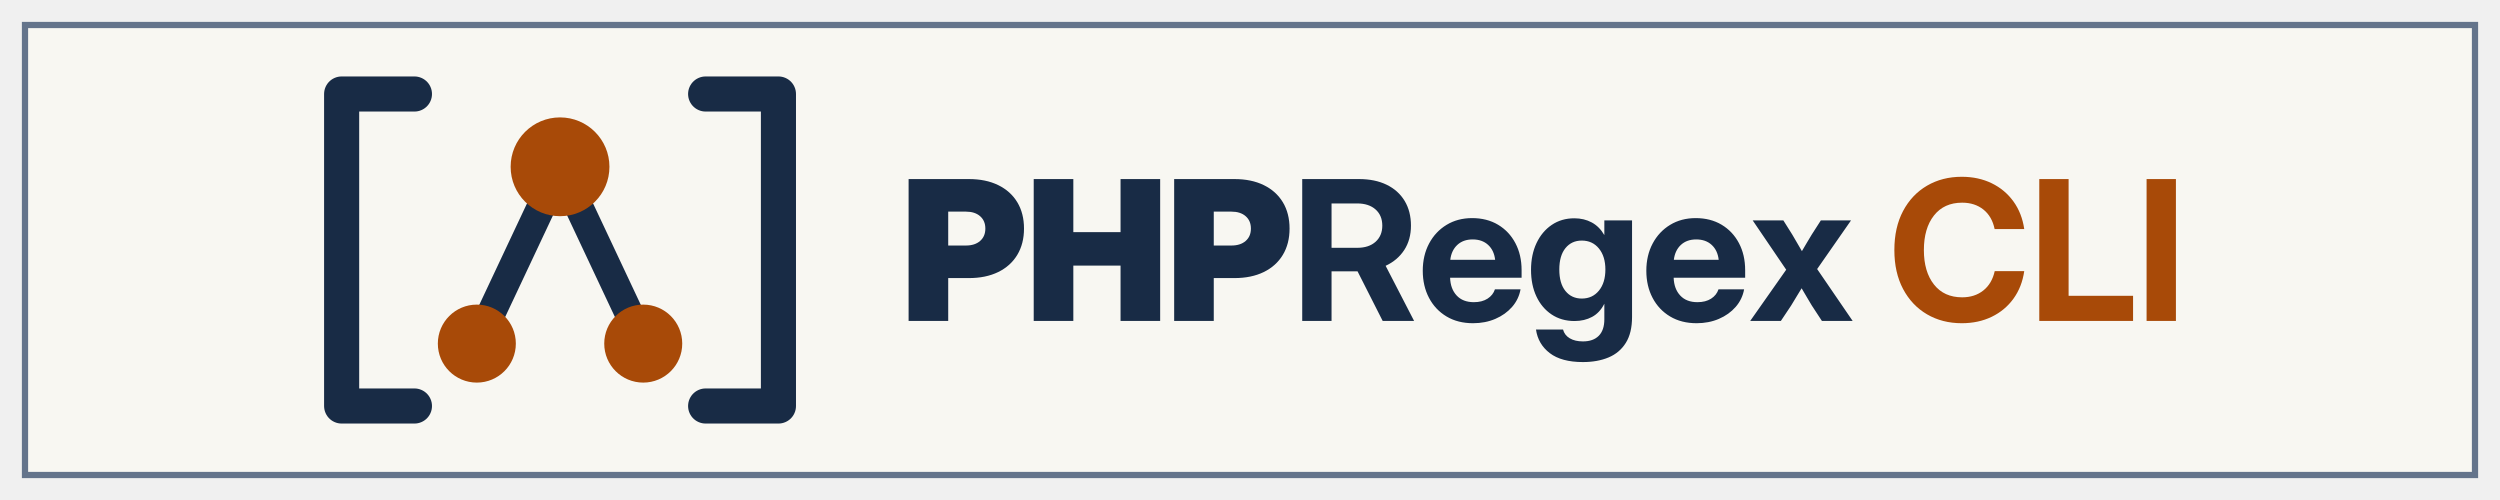
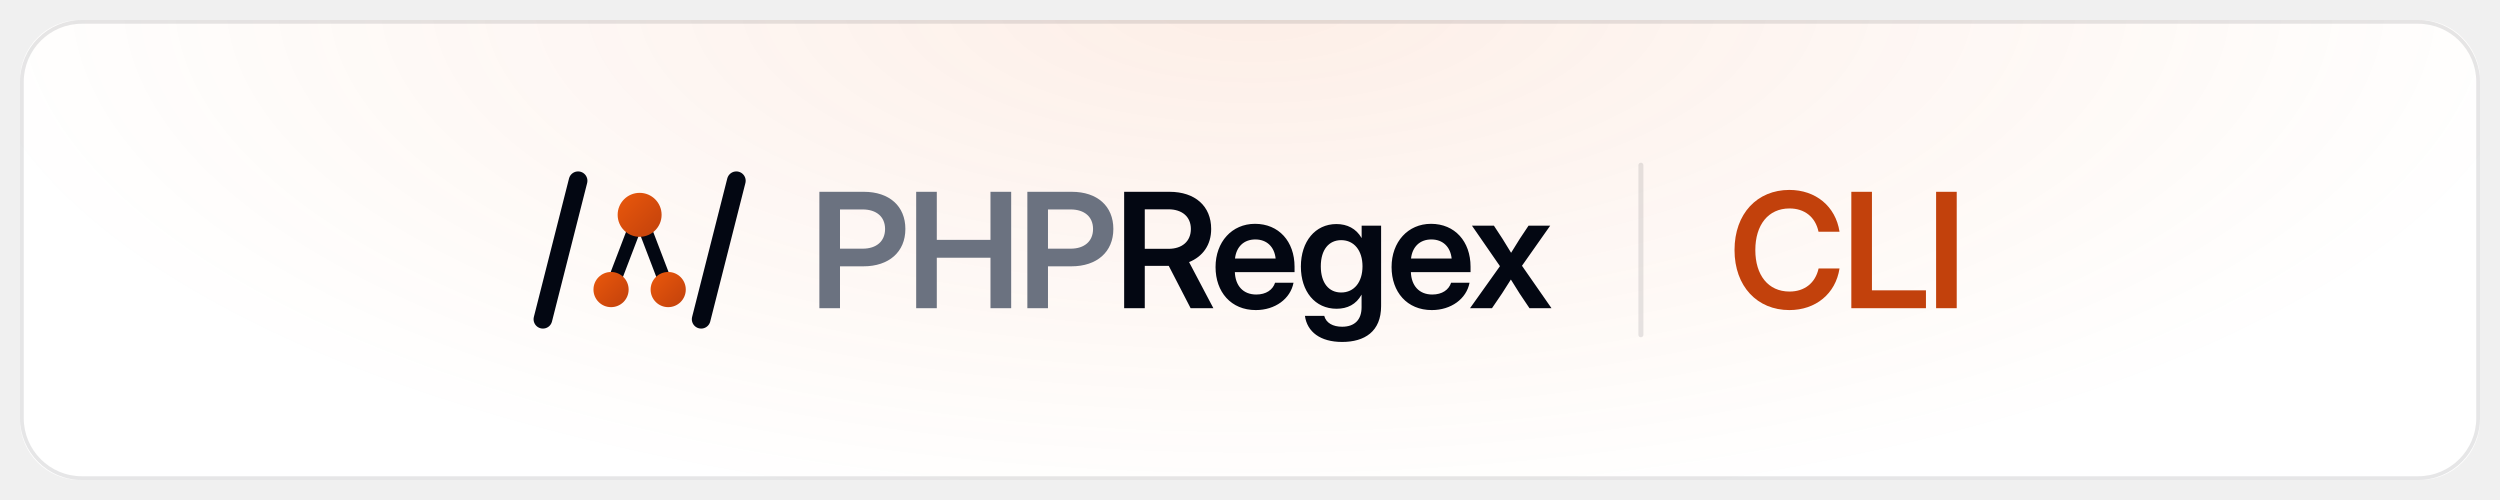
- <svg xmlns="http://www.w3.org/2000/svg" viewBox="0 0 1000 200" width="1000" height="200" role="img">
-   <style>.paper{fill:#F8F7F2}.ink-f{fill:#182B45}.ink-s{stroke:#182B45;fill:none}.amber-f{fill:#A84A08}</style>
-   <rect x="10" y="10" width="980" height="180" class="paper" stroke="#64748B" stroke-width="2.5" />
-   <g transform="translate(224.0146 100) scale(0.52)">
-     <g fill="none" class="ink-s" stroke-width="27" stroke-linecap="round" stroke-linejoin="round">
-       <path d="M-112-120H-168V120H-112" />
-       <path d="M112-120H168V120H112" />
+ <svg xmlns="http://www.w3.org/2000/svg" viewBox="0 0 1000 200" width="1000" height="200" role="img" aria-label="PHPRegex CLI">
+   <defs>
+     <linearGradient id="n" x1="0" y1="0" x2="1" y2="1">
+       <stop offset="0" stop-color="#EA580C" />
+       <stop offset="1" stop-color="#C2410C" />
+     </linearGradient>
+     <radialGradient id="halo" cx="500" cy="0" r="1" gradientUnits="userSpaceOnUse" gradientTransform="translate(500 0) scale(520 210) translate(-500 0)">
+       <stop offset="0" stop-color="rgba(234,88,12,0.10)" />
+       <stop offset="1" stop-color="rgba(234,88,12,0.10)" stop-opacity="0" />
+     </radialGradient>
+   </defs>
+   <rect x="8" y="8" width="984" height="184" rx="24" fill="#FFFFFF" />
+   <rect x="8" y="8" width="984" height="184" rx="24" fill="url(#halo)" />
+   <rect x="8.75" y="8.75" width="982.5" height="182.5" rx="24" fill="none" stroke="rgba(3,7,18,0.10)" stroke-width="1.5" />
+   <g transform="translate(255.85 100.00) scale(0.2198)">
+     <g fill="none" stroke="#030712" stroke-linecap="round">
+       <path d="M-176 126L-112 -126M112 126L176 -126" stroke-width="34" />
+       <path d="M0 -64L-52 72M0 -64L52 72" stroke-width="24" />
    </g>
-     <g transform="translate(0 14)">
-       <path d="M0-78L-64 58M0-78L64 58" fill="none" class="ink-s" stroke-width="22" stroke-linecap="round" />
-       <circle cx="0" cy="-78" r="38" class="amber-f" />
-       <circle cx="-64" cy="58" r="30" class="amber-f" />
-       <circle cx="64" cy="58" r="30" class="amber-f" />
+     <g fill="url(#n)">
+       <circle cx="0" cy="-64" r="40" />
+       <circle cx="-52" cy="72" r="32" />
+       <circle cx="52" cy="72" r="32" />
    </g>
  </g>
-   <g transform="translate(360.3946 128.374)">
-     <path d="M3.047 0.0V-56.748H27.155Q33.935 -56.748 38.886 -54.33Q43.837 -51.911 46.522 -47.474Q49.207 -43.037 49.207 -36.943Q49.207 -30.888 46.522 -26.432Q43.837 -21.976 38.886 -19.557Q33.935 -17.139 27.155 -17.139H18.891V0.0ZM18.891 -30.164H25.975Q29.555 -30.164 31.649 -31.992Q33.744 -33.82 33.744 -36.943Q33.744 -40.066 31.649 -41.895Q29.555 -43.723 25.975 -43.723H18.891ZM53.092 0.0V-56.748H68.936V-35.534H87.826V-56.748H103.67V0.0H87.826V-22.128H68.936V0.0ZM109.269 0.0V-56.748H133.377Q140.156 -56.748 145.107 -54.33Q150.059 -51.911 152.744 -47.474Q155.429 -43.037 155.429 -36.943Q155.429 -30.888 152.744 -26.432Q150.059 -21.976 145.107 -19.557Q140.156 -17.139 133.377 -17.139H125.112V0.0ZM125.112 -30.164H132.196Q135.776 -30.164 137.871 -31.992Q139.966 -33.82 139.966 -36.943Q139.966 -40.066 137.871 -41.895Q135.776 -43.723 132.196 -43.723H125.112Z" class="ink-f" />
-     <path transform="translate(156.2666 0)" d="M4.228 0.0V-56.748H26.927Q33.325 -56.748 37.991 -54.482Q42.656 -52.216 45.189 -48.026Q47.722 -43.837 47.722 -38.124Q47.722 -32.487 45.037 -28.374Q42.352 -24.261 37.591 -22.052L48.979 0.0H36.41L26.355 -19.843Q26.317 -19.843 26.241 -19.843H15.958V0.0ZM15.958 -29.25H26.241Q30.888 -29.25 33.573 -31.668Q36.258 -34.087 36.258 -38.124Q36.258 -42.199 33.554 -44.599Q30.85 -46.998 26.203 -46.998H15.958ZM72.554 0.914Q66.46 0.914 61.947 -1.79Q57.434 -4.494 54.939 -9.236Q52.444 -13.978 52.444 -20.071Q52.444 -26.203 54.977 -30.964Q57.51 -35.725 61.966 -38.429Q66.422 -41.133 72.173 -41.133Q78.114 -41.133 82.551 -38.486Q86.988 -35.839 89.483 -31.135Q91.978 -26.432 91.978 -20.3V-17.291H63.375Q63.527 -12.835 66.003 -10.169Q68.479 -7.503 72.896 -7.503Q76.172 -7.503 78.362 -8.912Q80.552 -10.321 81.313 -12.645H91.559Q90.835 -8.646 88.169 -5.599Q85.503 -2.552 81.466 -0.819Q77.429 0.914 72.554 0.914ZM63.451 -24.451H81.39Q80.971 -28.222 78.59 -30.412Q76.21 -32.602 72.401 -32.602Q68.631 -32.602 66.27 -30.412Q63.908 -28.222 63.451 -24.451ZM116.505 16.453Q107.936 16.453 103.251 12.873Q98.566 9.293 97.729 3.428H108.545Q109.154 5.713 111.249 6.951Q113.344 8.188 116.505 8.188Q120.618 8.188 122.846 5.941Q125.074 3.694 125.074 -0.647V-6.817H125.036Q123.246 -3.275 120.18 -1.619Q117.114 0.038 113.153 0.038Q107.897 0.038 103.975 -2.59Q100.052 -5.218 97.9 -9.807Q95.748 -14.396 95.748 -20.414Q95.748 -26.47 97.938 -31.116Q100.128 -35.763 104.032 -38.41Q107.936 -41.057 113.077 -41.057Q116.962 -41.057 120.028 -39.4Q123.094 -37.743 125.036 -34.392H125.074V-40.219H136.157V-1.562Q136.157 4.799 133.663 8.779Q131.168 12.759 126.75 14.606Q122.332 16.453 116.505 16.453ZM116.048 -8.95Q120.313 -8.95 122.903 -12.111Q125.493 -15.272 125.493 -20.566Q125.493 -25.822 122.903 -28.983Q120.313 -32.145 116.048 -32.145Q111.973 -32.145 109.516 -29.117Q107.06 -26.089 107.06 -20.566Q107.06 -15.006 109.516 -11.978Q111.973 -8.95 116.048 -8.95ZM161.979 0.914Q155.886 0.914 151.373 -1.79Q146.859 -4.494 144.365 -9.236Q141.87 -13.978 141.87 -20.071Q141.87 -26.203 144.403 -30.964Q146.936 -35.725 151.392 -38.429Q155.848 -41.133 161.599 -41.133Q167.54 -41.133 171.977 -38.486Q176.414 -35.839 178.909 -31.135Q181.403 -26.432 181.403 -20.3V-17.291H152.801Q152.953 -12.835 155.429 -10.169Q157.904 -7.503 162.322 -7.503Q165.598 -7.503 167.788 -8.912Q169.978 -10.321 170.739 -12.645H180.984Q180.261 -8.646 177.595 -5.599Q174.929 -2.552 170.892 -0.819Q166.854 0.914 161.979 0.914ZM152.877 -24.451H170.815Q170.396 -28.222 168.016 -30.412Q165.636 -32.602 161.827 -32.602Q158.057 -32.602 155.695 -30.412Q153.334 -28.222 152.877 -24.451ZM183.422 0.0 197.818 -20.49 184.412 -40.219H196.676L200.218 -34.582Q201.246 -32.83 202.198 -31.192Q203.15 -29.555 204.103 -27.917Q205.055 -29.555 206.026 -31.192Q206.997 -32.83 208.063 -34.582L211.682 -40.219H223.755L210.196 -20.757L224.402 0.0H212.101L208.063 -6.17Q206.959 -7.998 205.969 -9.693Q204.979 -11.388 203.988 -13.063Q202.96 -11.388 201.932 -9.693Q200.903 -7.998 199.799 -6.17L195.686 0.0Z" class="ink-f" />
-     <path transform="translate(394.9512 0)" d="M29.364 0.914Q21.557 0.914 15.463 -2.647Q9.369 -6.208 5.884 -12.778Q2.399 -19.348 2.399 -28.336Q2.399 -37.4 5.884 -43.97Q9.369 -50.54 15.463 -54.101Q21.557 -57.662 29.364 -57.662Q36.029 -57.662 41.342 -55.072Q46.655 -52.482 50.045 -47.779Q53.435 -43.075 54.349 -36.753H42.504Q41.476 -41.78 38.029 -44.542Q34.582 -47.303 29.517 -47.303Q22.28 -47.303 18.243 -42.18Q14.206 -37.058 14.206 -28.336Q14.206 -19.69 18.243 -14.568Q22.28 -9.445 29.517 -9.445Q34.544 -9.445 37.991 -12.188Q41.438 -14.93 42.542 -19.919H54.349Q53.435 -13.597 50.045 -8.912Q46.655 -4.228 41.342 -1.657Q36.029 0.914 29.364 0.914ZM60.366 0.0V-56.748H72.097V-10.055H97.881V0.0ZM115.02 -56.748V0.0H103.289V-56.748Z" class="amber-f" />
-   </g>
+   <path d="M327.75 123.28H336V106.53H345.37C355.59 106.53 362.15 100.75 362.15 91.59C362.15 82.47 355.75 76.72 345.53 76.72H327.75ZM336 99.47V83.78H345.06C350.62 83.78 354.03 86.75 354.03 91.59C354.03 96.47 350.62 99.47 345.06 99.47Z M366.47 123.28H374.72V103.09H396.19V123.28H404.47V76.72H396.19V95.94H374.72V76.72H366.47Z M410.94 123.28H419.19V106.53H428.56C438.78 106.53 445.34 100.75 445.34 91.59C445.34 82.47 438.94 76.72 428.72 76.72H410.94ZM419.19 99.47V83.78H428.25C433.81 83.78 437.22 86.75 437.22 91.59C437.22 96.47 433.81 99.47 428.25 99.47Z" fill="#6B7280" />
+   <path d="M449.66 123.28H457.91V106.34H467.28C467.38 106.34 467.44 106.34 467.5 106.34L476.25 123.28H485.35L475.63 104.84C481.16 102.59 484.47 97.94 484.47 91.59C484.47 82.47 478.06 76.72 467.81 76.72H449.66ZM457.91 99.53V83.72H467.35C472.91 83.72 476.35 86.75 476.35 91.59C476.35 96.47 472.91 99.53 467.41 99.53Z M502.32 124.03C510.03 124.03 516.16 119.56 517.41 113.09H510.03C509.13 115.91 506.47 117.81 502.5 117.81C497.19 117.81 494.13 114.22 493.94 108.84H517.82V106.69C517.82 96.56 511.5 89.53 502 89.53C492.75 89.53 486.22 96.78 486.22 106.81C486.22 116.81 492.41 124.03 502.32 124.03ZM494 103.41C494.53 98.69 497.57 95.78 502.13 95.78C506.69 95.78 509.75 98.69 510.25 103.41Z M536.85 136.78C545.79 136.78 552.44 132.66 552.44 122.44V90.28H544.66V95.19H544.63C542.44 91.41 538.85 89.62 534.57 89.62C526.1 89.62 520.35 96.59 520.35 106.62C520.35 116.56 526 123.5 534.63 123.5C538.97 123.5 542.47 121.75 544.6 117.88H544.63V122.91C544.63 127.97 541.79 130.69 536.85 130.69C533.16 130.69 530.44 129.19 529.69 126.34H521.97C522.85 132.75 528.13 136.78 536.85 136.78ZM536.47 117C531.6 117 528.32 113.28 528.32 106.53C528.32 99.81 531.6 96.06 536.47 96.06C541.63 96.06 545 100.19 545 106.53C545 112.88 541.63 117 536.47 117Z M572.72 124.03C580.44 124.03 586.57 119.56 587.82 113.09H580.44C579.54 115.91 576.88 117.81 572.91 117.81C567.6 117.81 564.54 114.22 564.35 108.84H588.22V106.69C588.22 96.56 581.91 89.53 572.41 89.53C563.16 89.53 556.63 96.78 556.63 106.81C556.63 116.81 562.82 124.03 572.72 124.03ZM564.41 103.41C564.94 98.69 567.97 95.78 572.54 95.78C577.1 95.78 580.16 98.69 580.66 103.41Z M588.01 123.28H596.79L600.79 117.41C602.04 115.47 603.19 113.62 604.35 111.81C605.51 113.62 606.63 115.47 607.85 117.41L611.79 123.28H620.6L608.79 106.31L620.07 90.28H611.41L607.91 95.53C606.69 97.47 605.57 99.28 604.44 101.12C603.32 99.28 602.19 97.47 601.01 95.53L597.57 90.28H588.79L599.98 106.47Z" fill="#030712" />
+   <rect x="655.36" y="65.08" width="2" height="69.84" rx="1" fill="rgba(3,7,18,0.10)" />
+   <path d="M715.75 124.03C726.25 124.03 734.25 117.53 735.81 107.38H727.44C726.13 113.28 721.75 116.62 715.81 116.62C707.25 116.62 702.13 110.03 702.13 100.03C702.13 89.97 707.28 83.38 715.81 83.38C721.78 83.38 726.16 86.75 727.41 92.69H735.81C734.25 82.5 726.25 75.97 715.75 75.97C702.91 75.97 693.81 85.41 693.81 100.03C693.81 114.56 702.91 124.03 715.75 124.03Z M740.53 123.28H770.38V116.12H748.78V76.72H740.53Z M782.69 76.72H774.44V123.28H782.69Z" fill="#C2410C" />
</svg>
